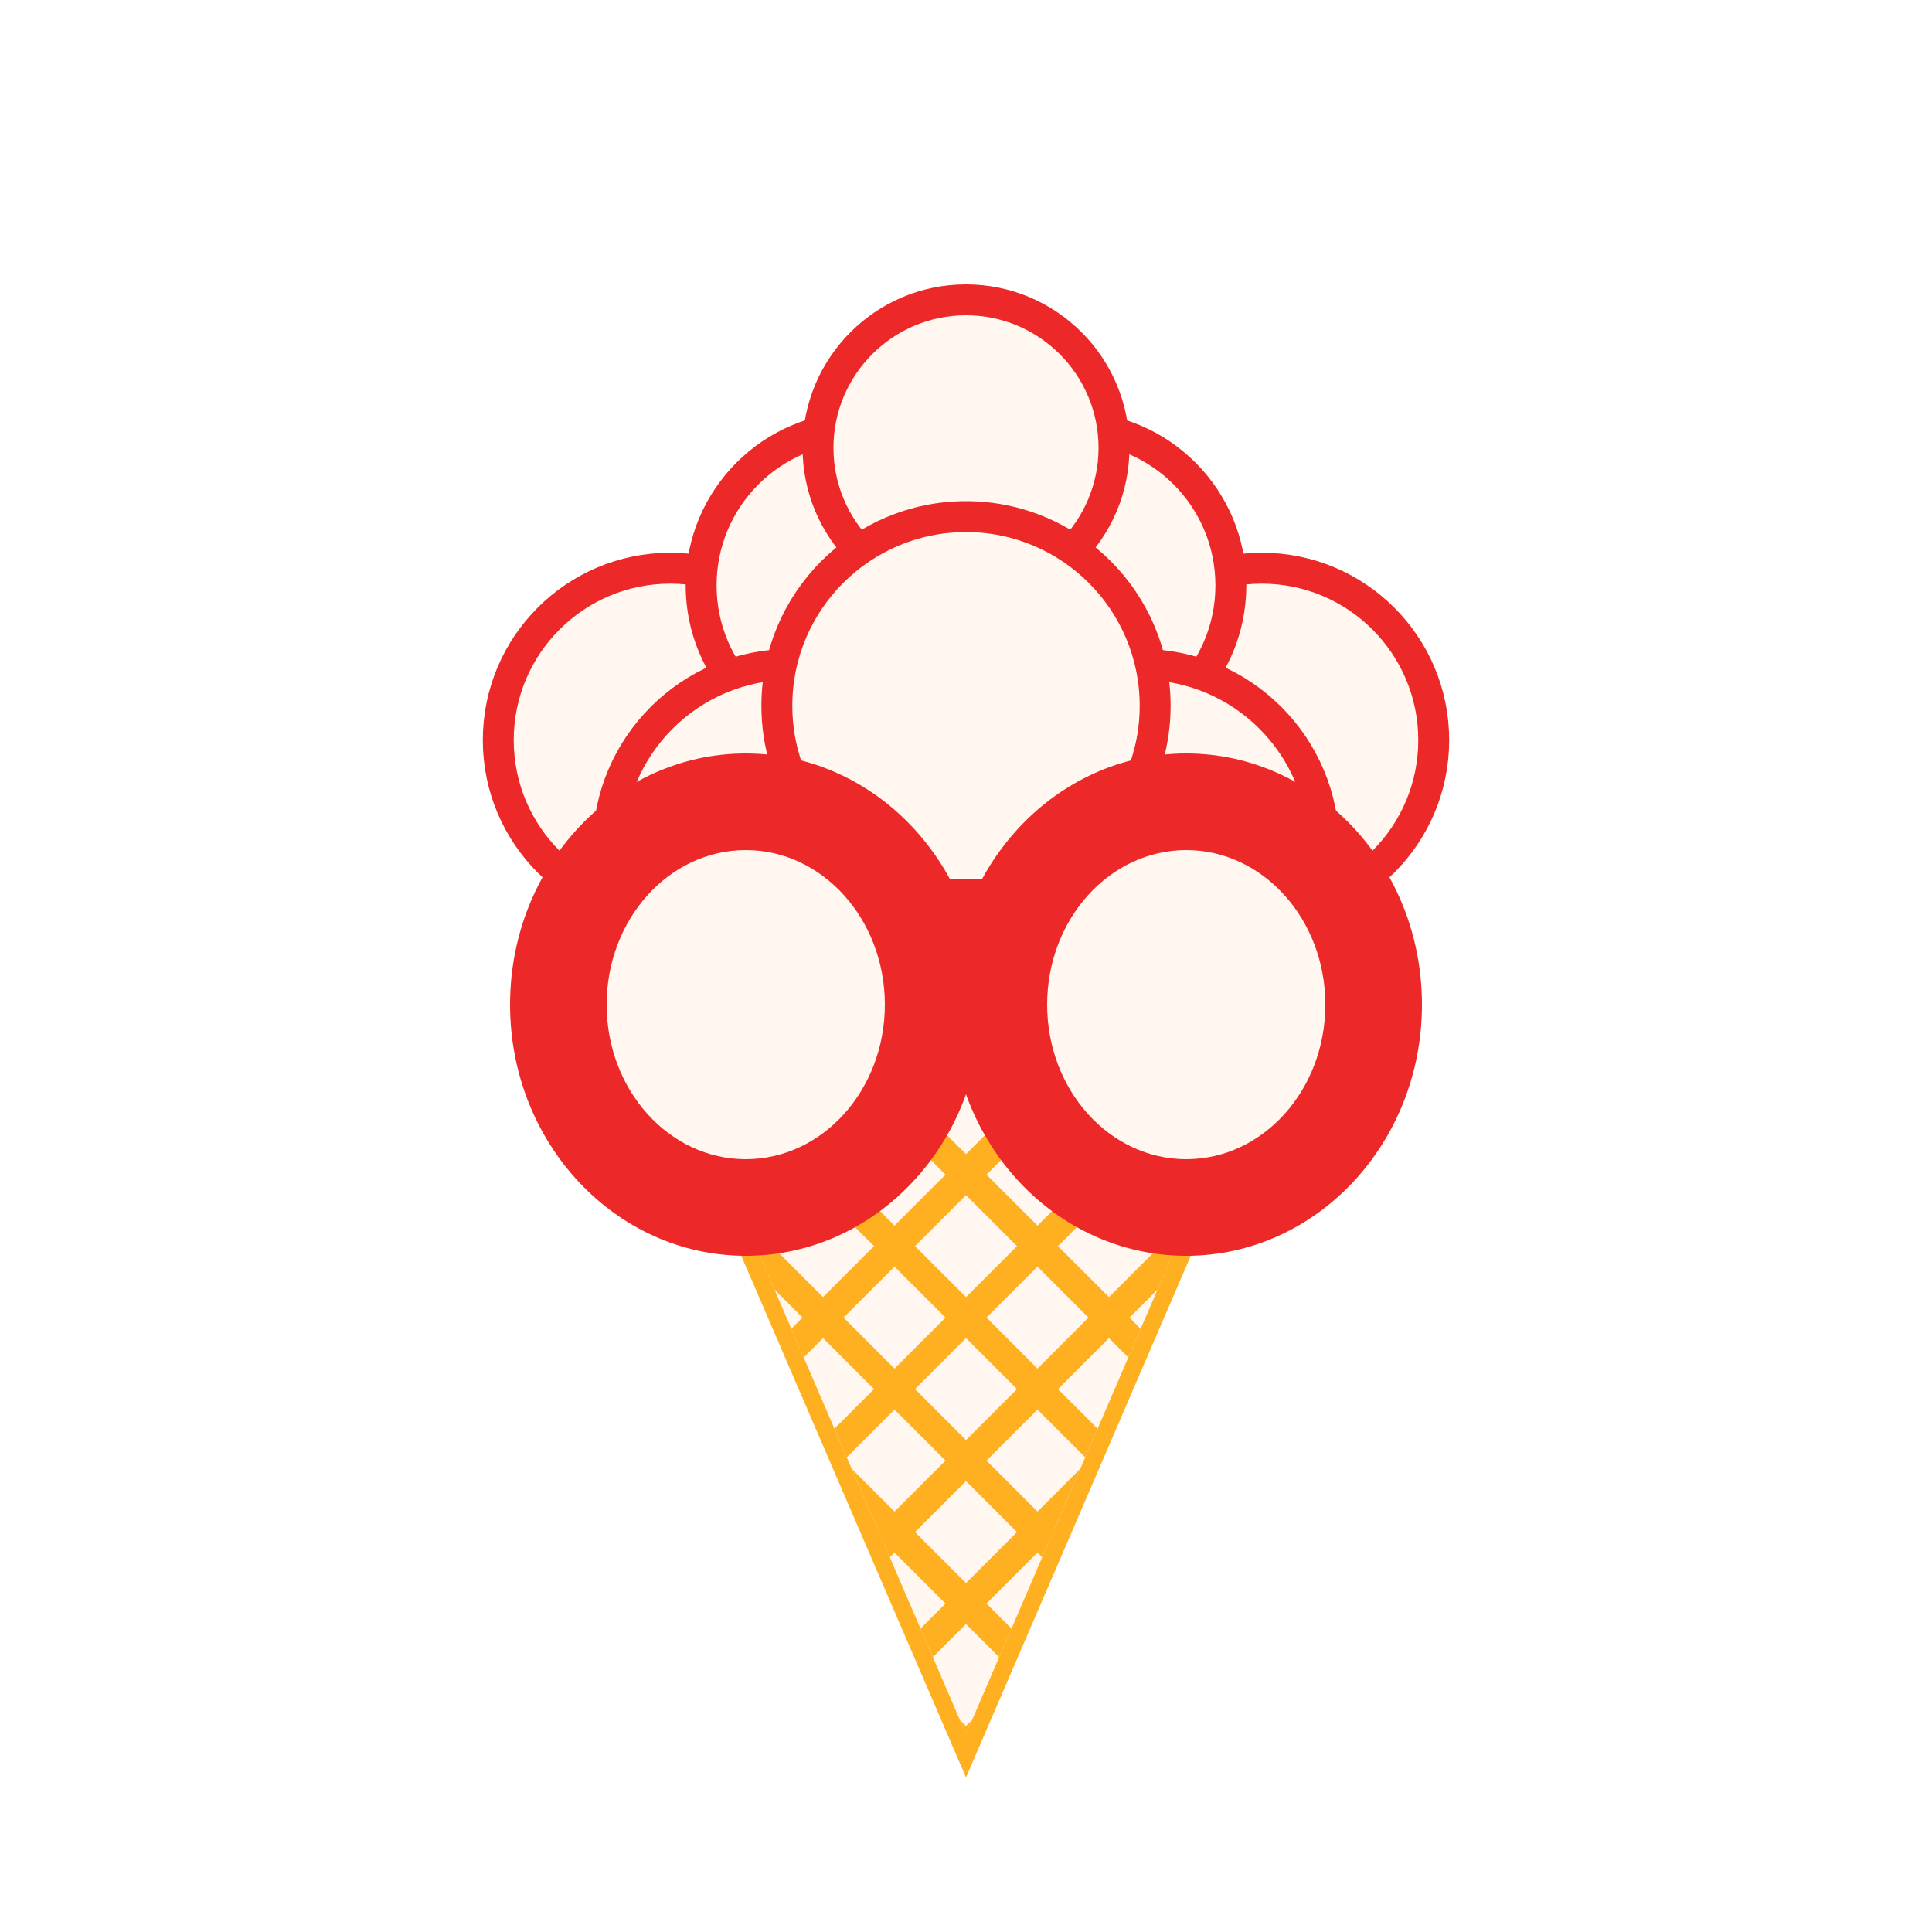
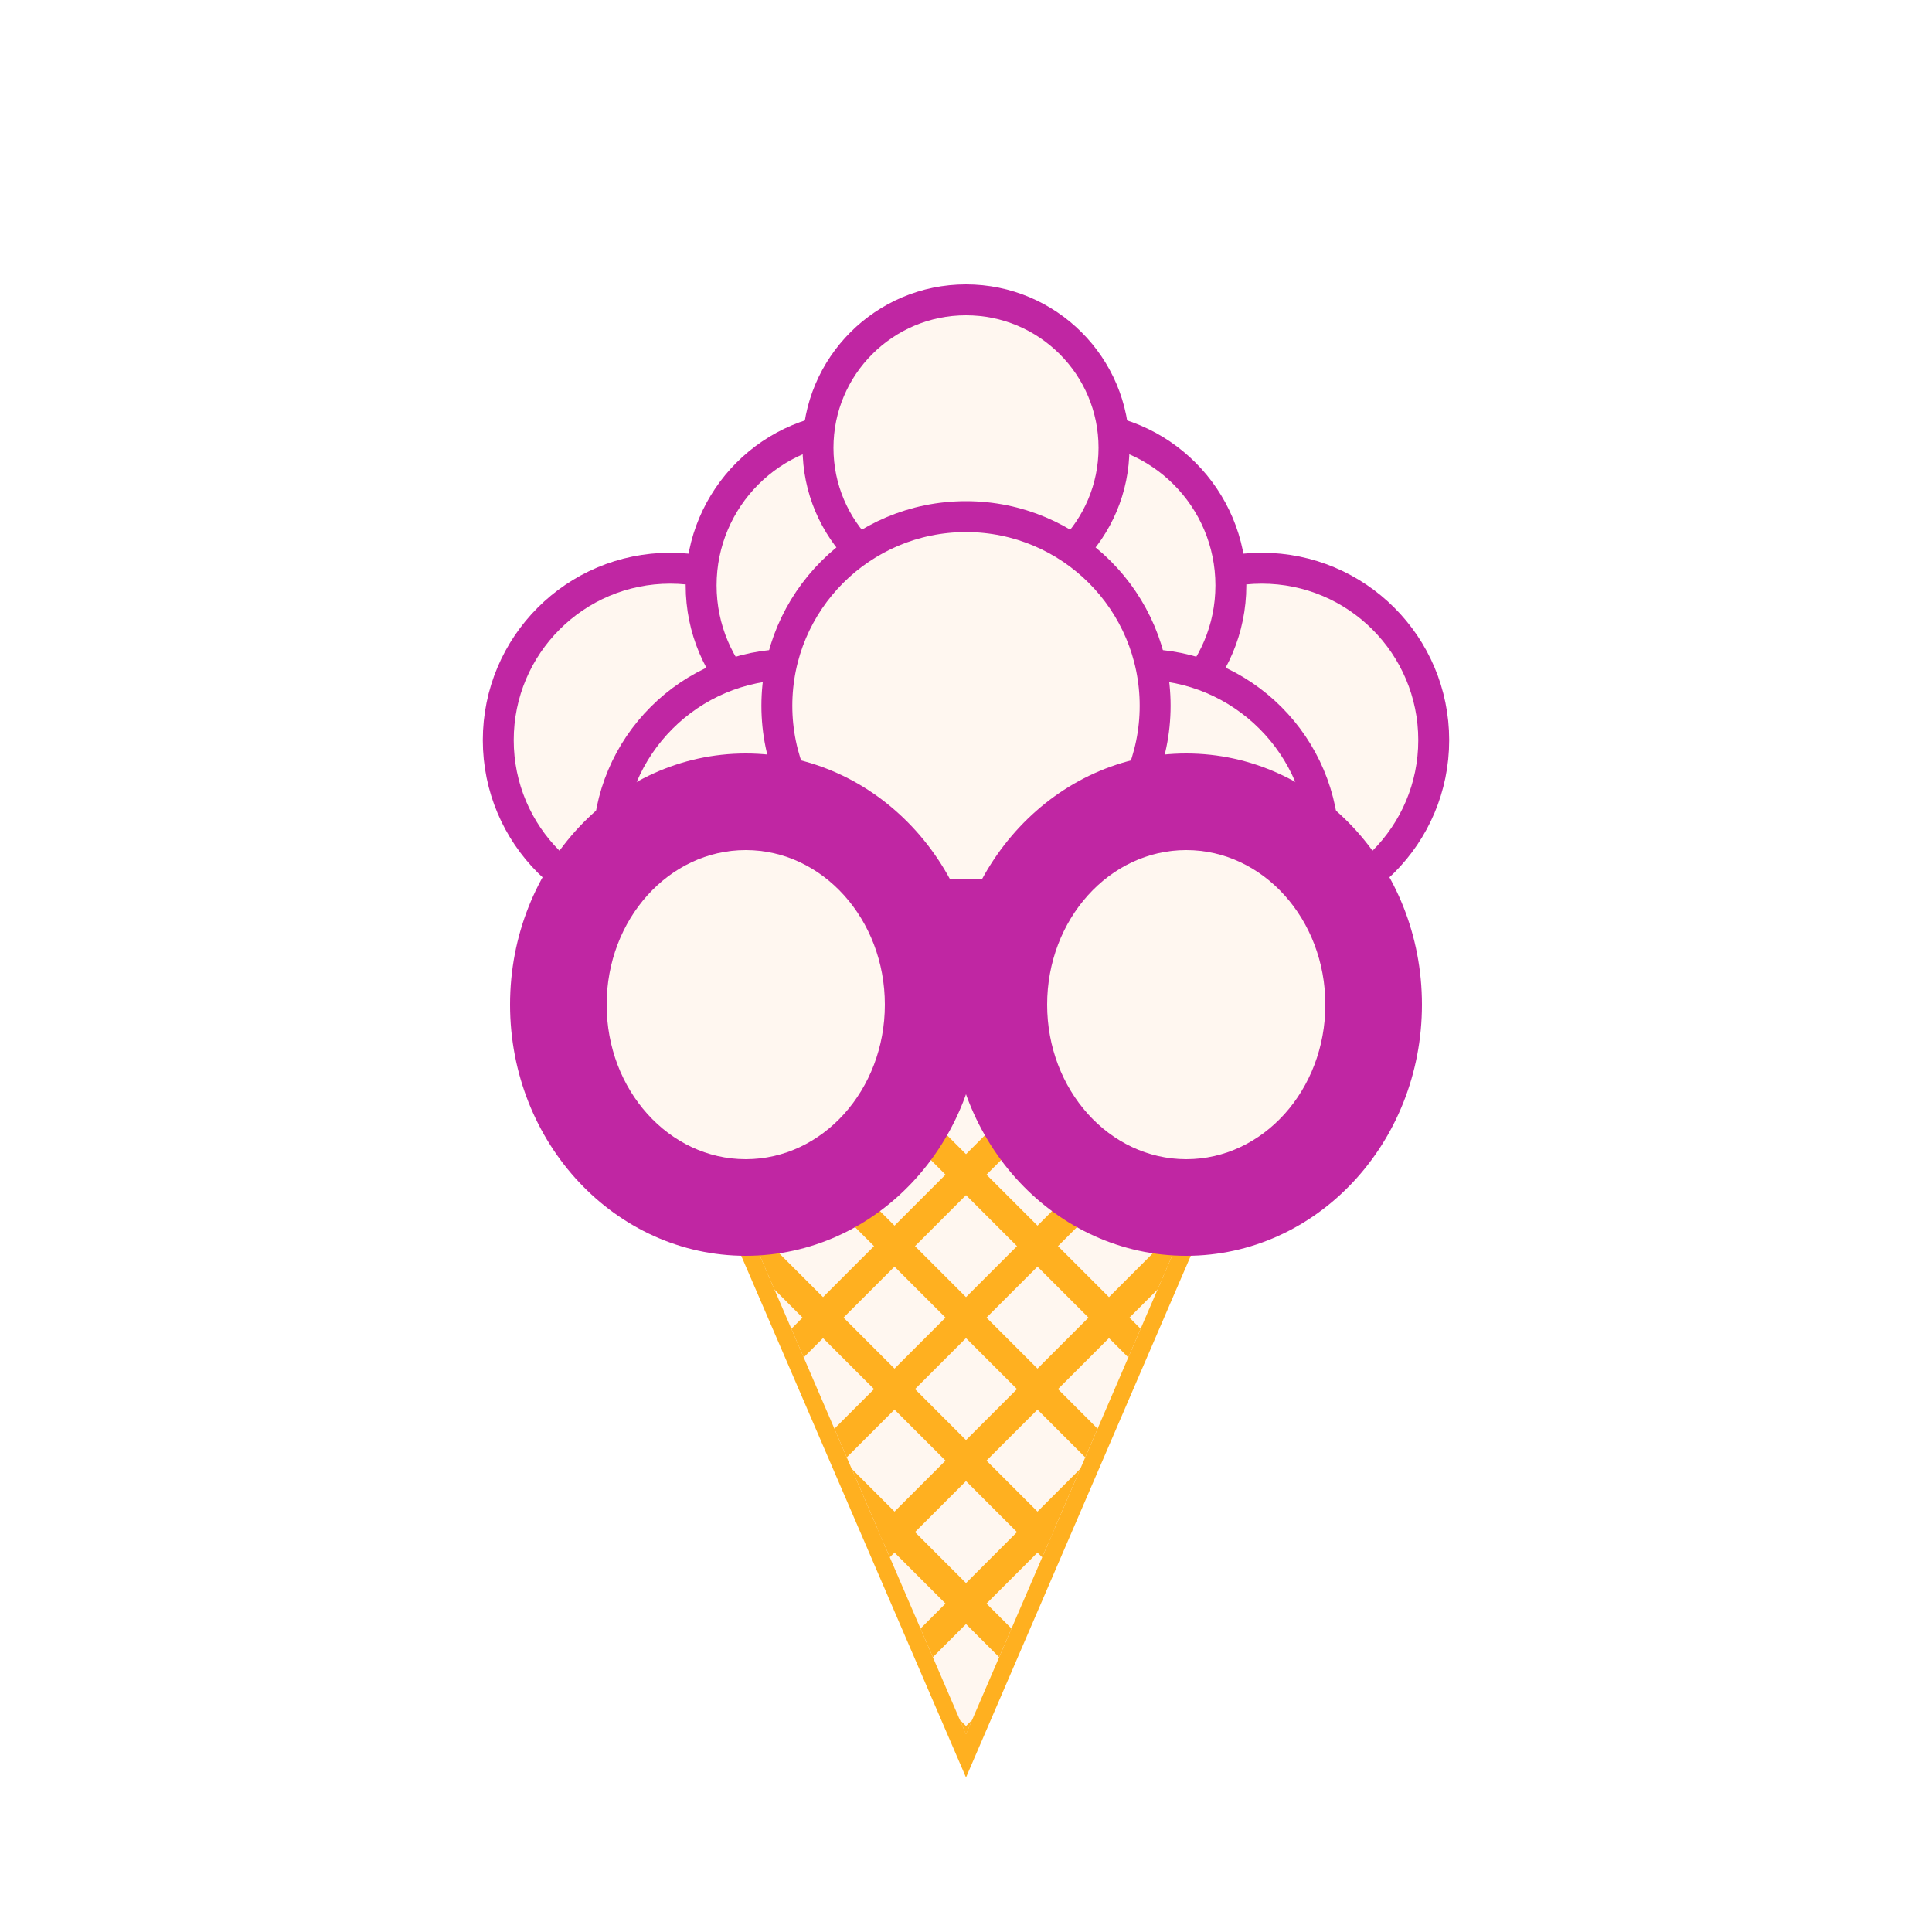
<svg xmlns="http://www.w3.org/2000/svg" width="80" height="80" viewBox="0 0 100 100" fill="none">
  <path d="M30.18 46.00 L69.82 46.00 L50.00 92.00 Z" fill="#FFB020" />
  <path d="M31.88 47.70 L68.12 47.70 L50.00 89.76 Z" fill="#FFF7F0" />
  <clipPath id="coneClip">
    <path d="M31.88 47.70 L68.12 47.70 L50.00 89.76 Z" />
  </clipPath>
  <g clip-path="url(#coneClip)">
    <path d="M-10.00 -36.20 L110.00 83.80" stroke="#FFB020" stroke-width="1.5" />
    <path d="M-10.00 83.80 L110.00 -36.20" stroke="#FFB020" stroke-width="1.5" />
    <path d="M-10.00 -28.80 L110.00 91.20" stroke="#FFB020" stroke-width="1.5" />
    <path d="M-10.00 91.20 L110.00 -28.80" stroke="#FFB020" stroke-width="1.5" />
    <path d="M-10.00 -21.40 L110.00 98.60" stroke="#FFB020" stroke-width="1.5" />
    <path d="M-10.00 98.60 L110.00 -21.40" stroke="#FFB020" stroke-width="1.5" />
    <path d="M-10.00 -14.00 L110.00 106.00" stroke="#FFB020" stroke-width="1.5" />
    <path d="M-10.00 106.00 L110.00 -14.00" stroke="#FFB020" stroke-width="1.5" />
    <path d="M-10.00 -6.60 L110.00 113.40" stroke="#FFB020" stroke-width="1.5" />
    <path d="M-10.00 113.40 L110.00 -6.60" stroke="#FFB020" stroke-width="1.5" />
    <path d="M-10.00 0.80 L110.00 120.80" stroke="#FFB020" stroke-width="1.5" />
    <path d="M-10.00 120.80 L110.00 0.80" stroke="#FFB020" stroke-width="1.5" />
    <path d="M-10.00 8.20 L110.00 128.20" stroke="#FFB020" stroke-width="1.5" />
    <path d="M-10.00 128.20 L110.00 8.20" stroke="#FFB020" stroke-width="1.5" />
    <path d="M-10.00 15.60 L110.00 135.60" stroke="#FFB020" stroke-width="1.5" />
    <path d="M-10.00 135.60 L110.00 15.60" stroke="#FFB020" stroke-width="1.5" />
    <path d="M-10.00 23.00 L110.00 143.00" stroke="#FFB020" stroke-width="1.5" />
    <path d="M-10.00 143.00 L110.00 23.00" stroke="#FFB020" stroke-width="1.5" />
    <path d="M-10.00 30.40 L110.00 150.40" stroke="#FFB020" stroke-width="1.5" />
    <path d="M-10.00 150.40 L110.00 30.40" stroke="#FFB020" stroke-width="1.5" />
  </g>
-   <circle cx="34.69" cy="38.31" r="8.90" fill="#FFF7F0" stroke="#EC2828" stroke-width="1.6" />
-   <circle cx="65.31" cy="38.31" r="8.90" fill="#FFF7F0" stroke="#EC2828" stroke-width="1.6" />
-   <circle cx="44.48" cy="30.30" r="8.19" fill="#FFF7F0" stroke="#EC2828" stroke-width="1.6" />
-   <circle cx="55.52" cy="30.30" r="8.19" fill="#FFF7F0" stroke="#EC2828" stroke-width="1.6" />
-   <circle cx="50.00" cy="23.18" r="7.66" fill="#FFF7F0" stroke="#EC2828" stroke-width="1.6" />
-   <circle cx="40.92" cy="43.83" r="9.44" fill="#FFF7F0" stroke="#EC2828" stroke-width="1.6" />
-   <circle cx="59.08" cy="43.83" r="9.44" fill="#FFF7F0" stroke="#EC2828" stroke-width="1.6" />
-   <circle cx="50.00" cy="36.53" r="9.79" fill="#FFF7F0" stroke="#EC2828" stroke-width="1.6" />
-   <ellipse cx="38.60" cy="52.00" rx="12.20" ry="13.00" fill="#EC2828" />
-   <ellipse cx="61.40" cy="52.00" rx="12.20" ry="13.00" fill="#EC2828" />
+   <circle cx="34.69" cy="38.31" r="8.90" fill="#FFF7F0" stroke="#C026A3" stroke-width="1.6" />
+   <circle cx="65.31" cy="38.31" r="8.90" fill="#FFF7F0" stroke="#C026A3" stroke-width="1.6" />
+   <circle cx="44.48" cy="30.30" r="8.19" fill="#FFF7F0" stroke="#C026A3" stroke-width="1.6" />
+   <circle cx="55.52" cy="30.30" r="8.19" fill="#FFF7F0" stroke="#C026A3" stroke-width="1.6" />
+   <circle cx="50.00" cy="23.18" r="7.66" fill="#FFF7F0" stroke="#C026A3" stroke-width="1.6" />
+   <circle cx="40.92" cy="43.83" r="9.44" fill="#FFF7F0" stroke="#C026A3" stroke-width="1.6" />
+   <circle cx="59.08" cy="43.83" r="9.44" fill="#FFF7F0" stroke="#C026A3" stroke-width="1.6" />
+   <circle cx="50.00" cy="36.53" r="9.79" fill="#FFF7F0" stroke="#C026A3" stroke-width="1.6" />
+   <ellipse cx="38.60" cy="52.00" rx="12.20" ry="13.00" fill="#C026A3" />
+   <ellipse cx="61.40" cy="52.00" rx="12.20" ry="13.00" fill="#C026A3" />
  <ellipse cx="38.60" cy="52.00" rx="7.20" ry="8.00" fill="#FFF7F0" />
  <ellipse cx="61.40" cy="52.00" rx="7.20" ry="8.00" fill="#FFF7F0" />
</svg>
